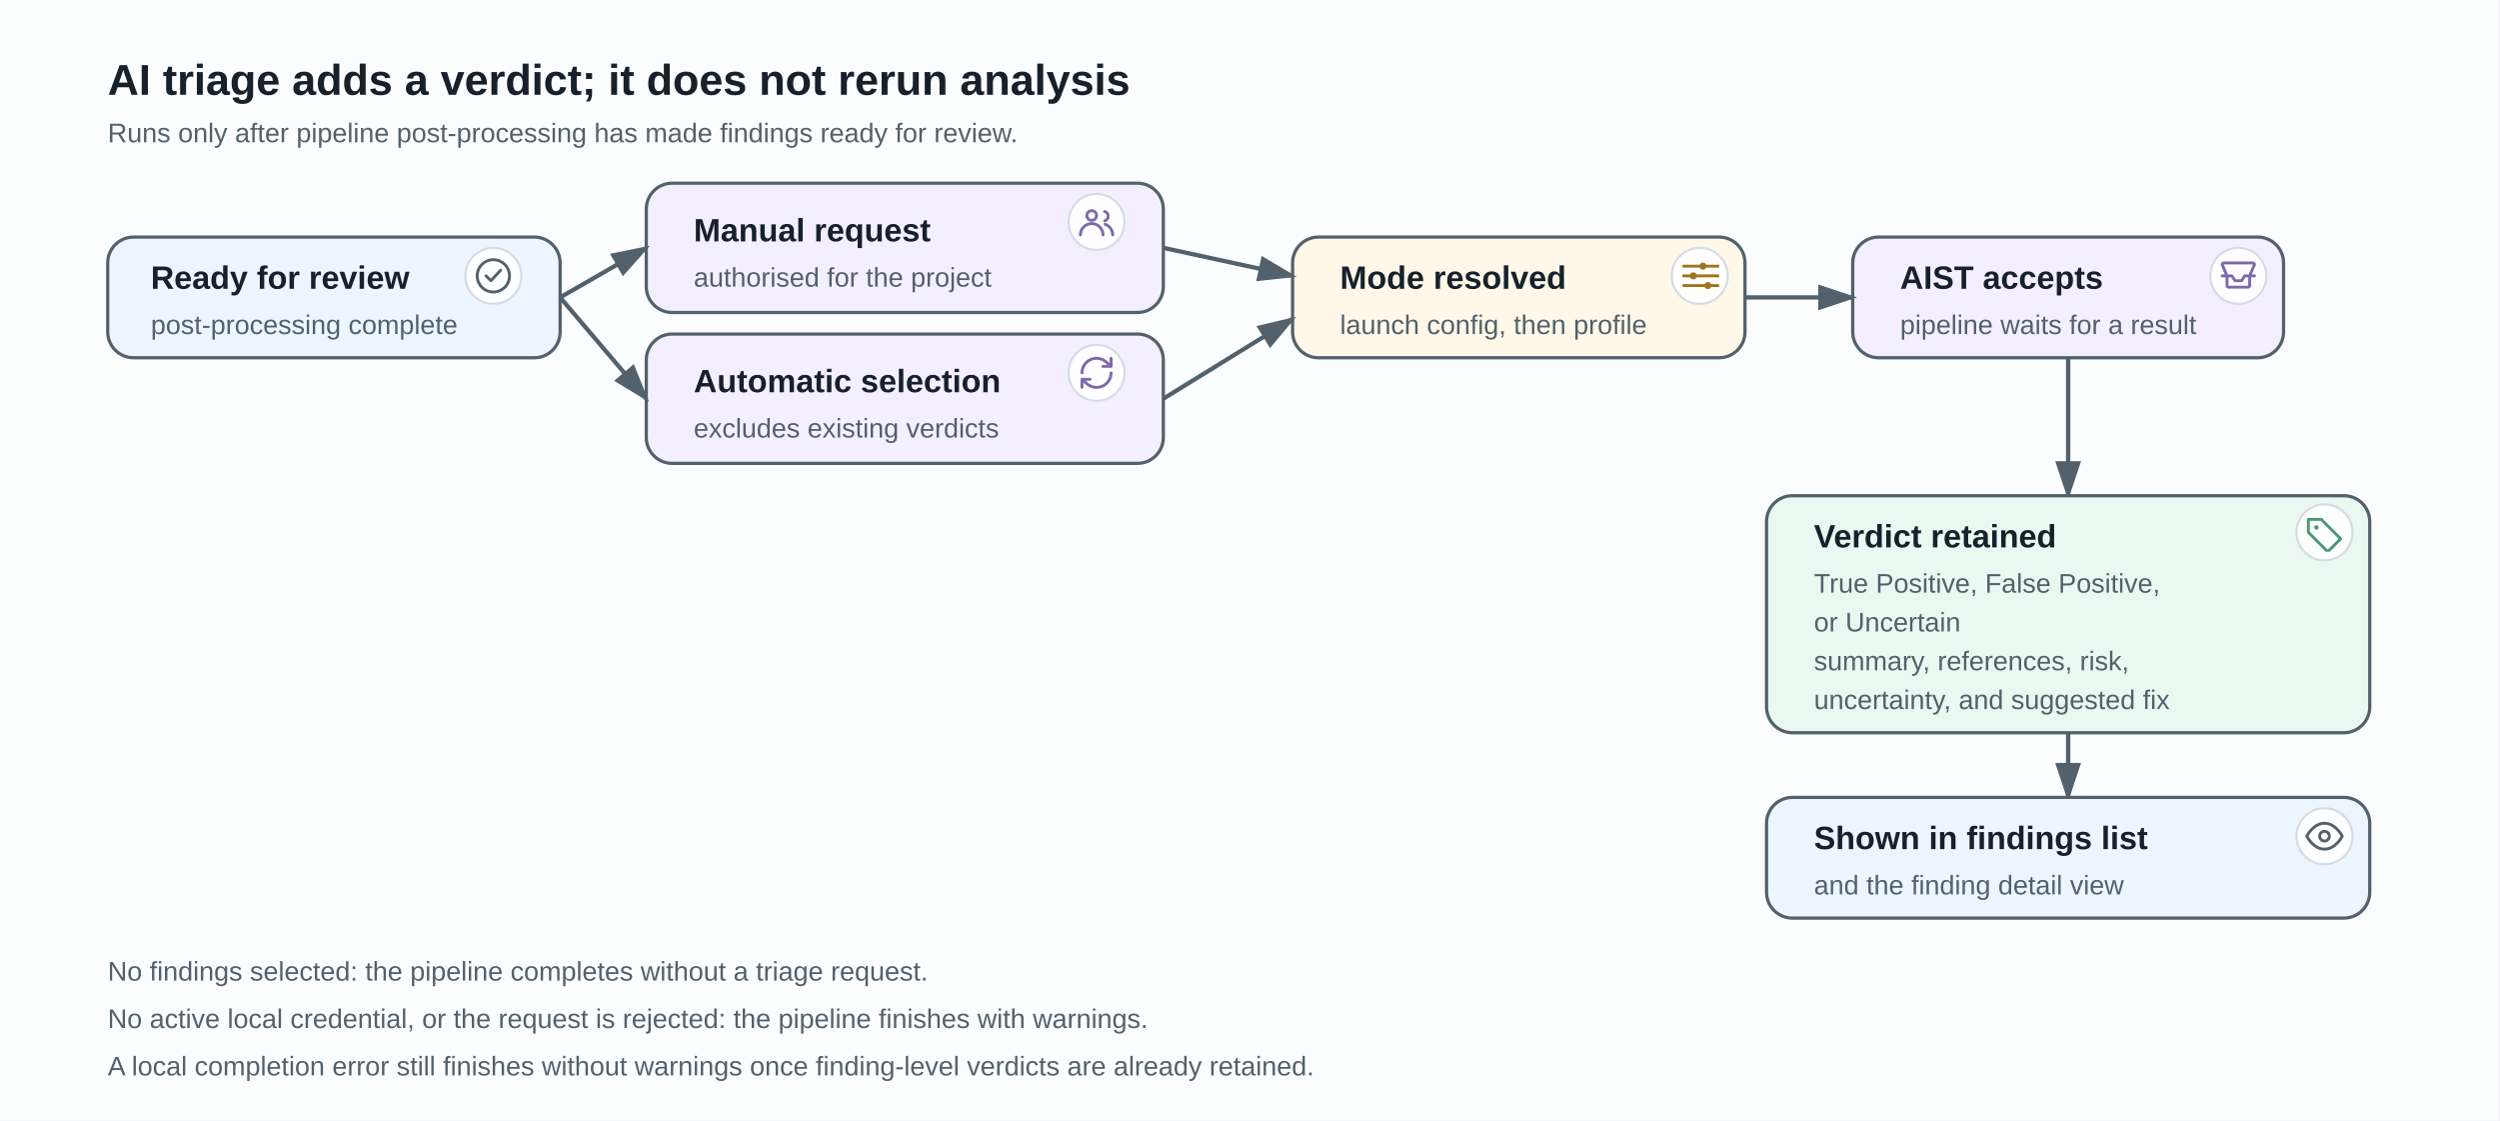
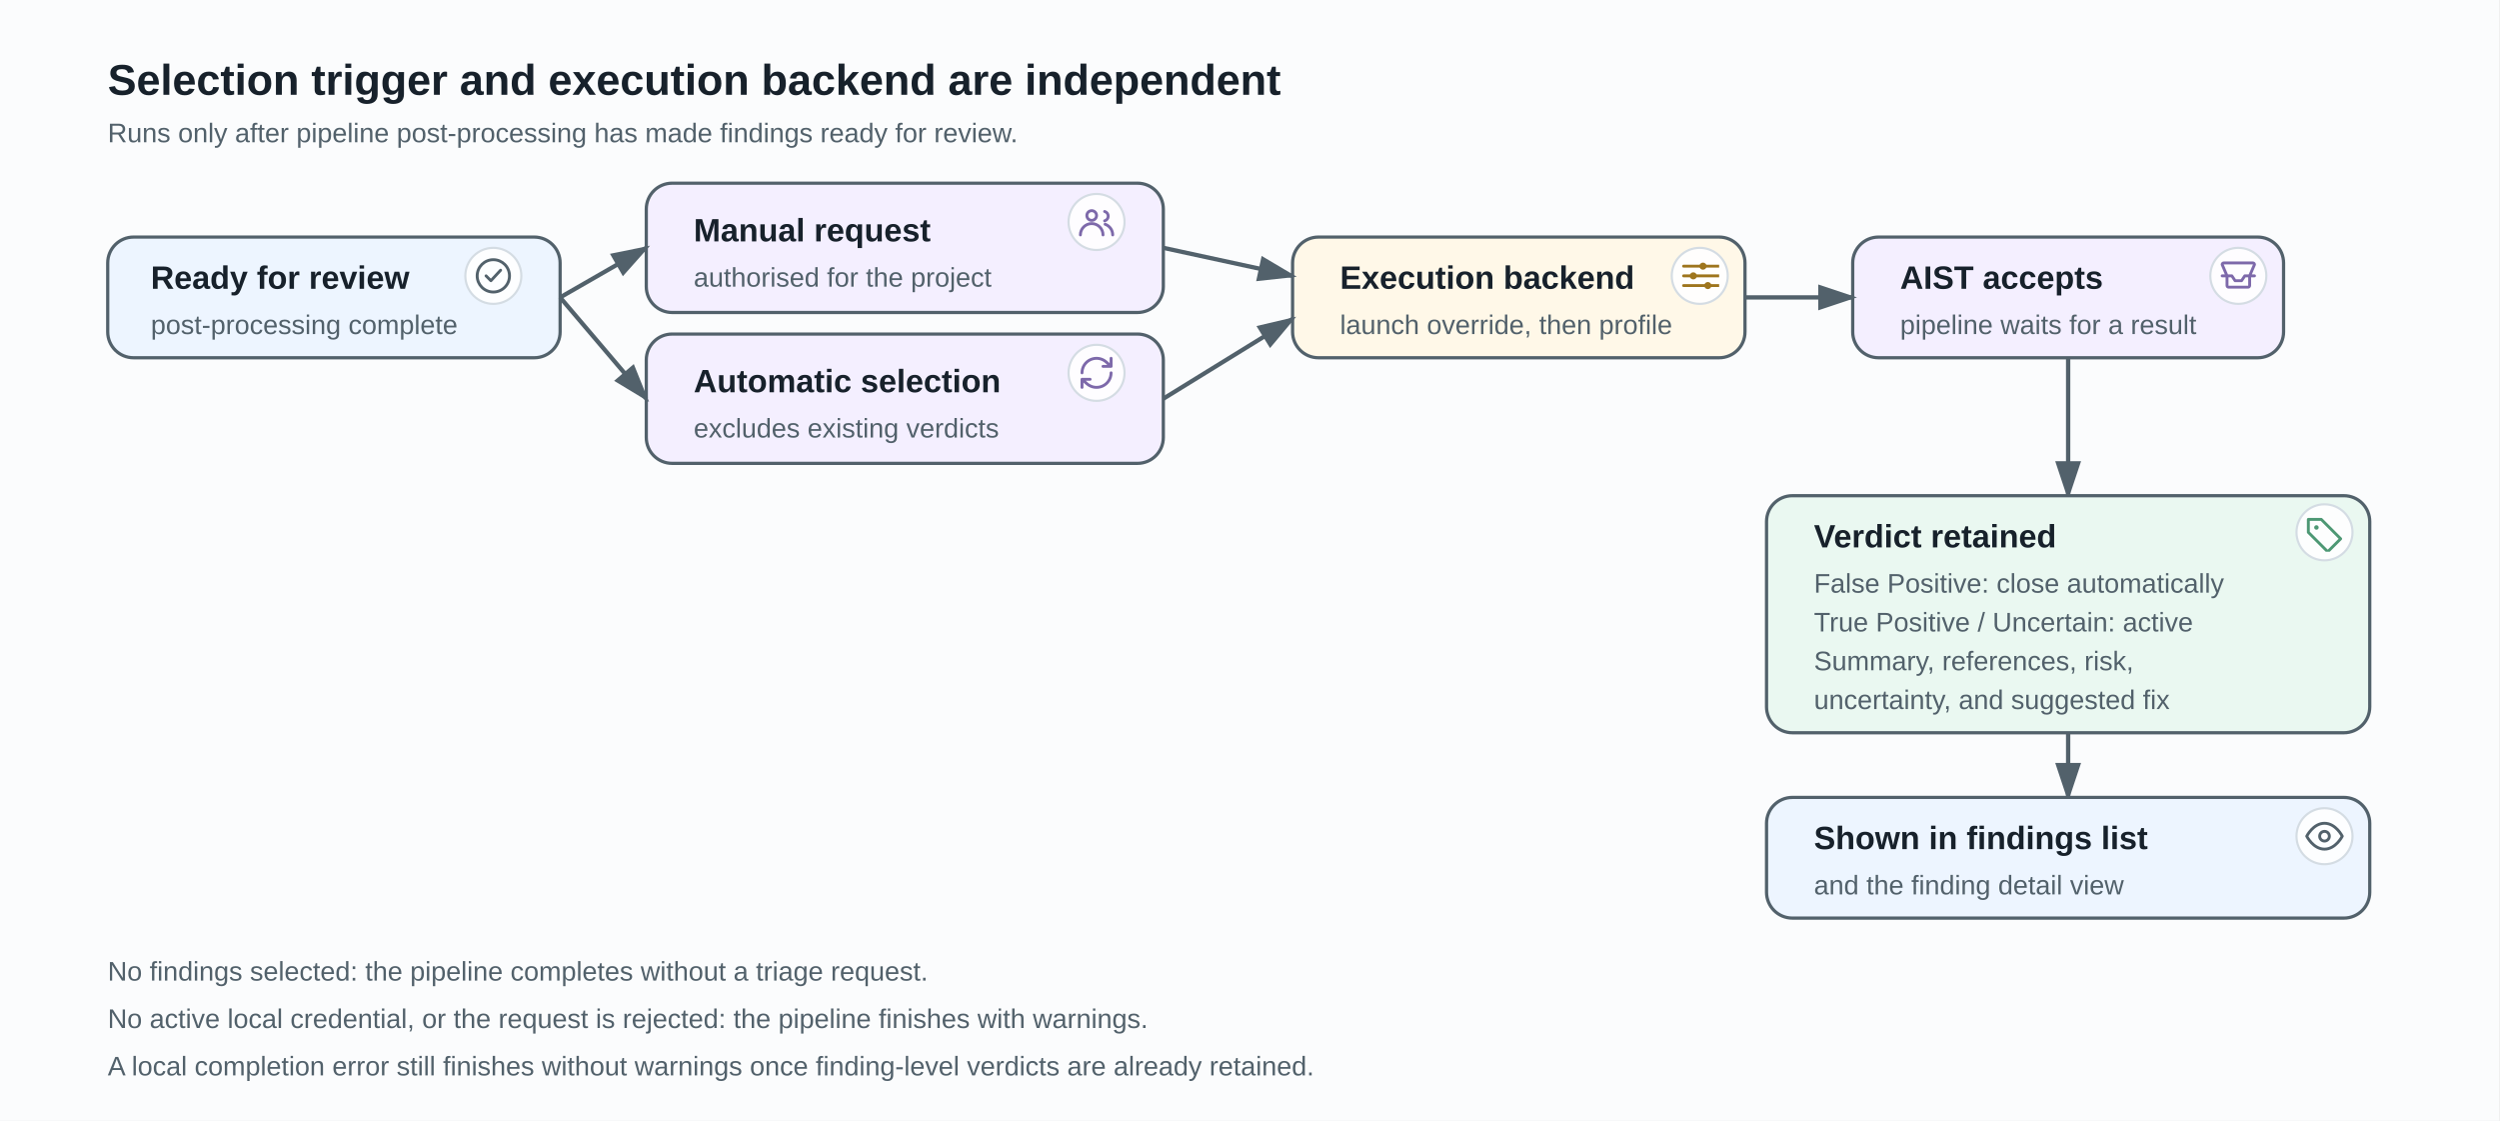
<svg xmlns="http://www.w3.org/2000/svg" width="1160" height="520" viewBox="0 0 1160 520" role="img" aria-labelledby="title desc">
  <defs>
    <marker id="a" markerWidth="10" markerHeight="10" refX="8" refY="3" orient="auto">
      <path d="M0 0L0 6L9 3z" fill="#52616b" />
    </marker>
    <style>text{font-family:Arial,sans-serif;fill:#17212b}.h{font-size:20px;font-weight:700}.t{font-size:15px;font-weight:700}.s{font-size:12.5px;fill:#52616b}.b{stroke:#52616b;stroke-width:1.5;rx:12}.l{stroke:#52616b;stroke-width:2;fill:none;marker-end:url(#a)}.chip{fill:#ffffff;fill-opacity:.9;stroke:#d4dce3;stroke-width:1}</style>
    <symbol id="ico-check-circle" viewBox="0 0 24 24">
      <path fill="none" stroke="#52616b" stroke-width="1.8" stroke-linecap="round" stroke-linejoin="round" d="M12 22a10 10 0 1 0 0-20 10 10 0 0 0 0 20zM7.5 12l3 3 6-6.5" />
    </symbol>
    <symbol id="ico-users" viewBox="0 0 24 24">
      <path fill="none" stroke="#7d69aa" stroke-width="1.8" stroke-linecap="round" stroke-linejoin="round" d="M9 11a3 3 0 1 0 0-6 3 3 0 0 0 0 6zM2 20a7 7 0 0 1 14 0M17 5.5a3 3 0 0 1 0 5.8M22 20a7 7 0 0 0-4.7-6.6" />
    </symbol>
    <symbol id="ico-refresh" viewBox="0 0 24 24">
      <path fill="none" stroke="#7d69aa" stroke-width="1.8" stroke-linecap="round" stroke-linejoin="round" d="M3 12a9 9 0 0 1 15-6.7L21 8M21 3v5h-5M21 12a9 9 0 0 1-15 6.7L3 16M3 21v-5h5" />
    </symbol>
    <symbol id="ico-sliders" viewBox="0 0 24 24">
      <path fill="none" stroke="#9e751d" stroke-width="1.8" stroke-linecap="round" d="M2 6h22M2 12h22M2 18h22" />
      <circle cx="14" cy="6" r="2.2" fill="#9e751d" />
      <circle cx="8" cy="12" r="2.2" fill="#9e751d" />
      <circle cx="17" cy="18" r="2.2" fill="#9e751d" />
    </symbol>
    <symbol id="ico-inbox" viewBox="0 0 24 24">
      <path fill="none" stroke="#7d69aa" stroke-width="1.8" stroke-linecap="round" stroke-linejoin="round" d="M22 12h-6l-2 3h-4l-2-3H2M5 12 2 5a1 1 0 0 1 1-1h18a1 1 0 0 1 1 1l-3 7v6a1 1 0 0 1-1 1H6a1 1 0 0 1-1-1z" />
    </symbol>
    <symbol id="ico-tag" viewBox="0 0 24 24">
      <path fill="none" stroke="#4d9874" stroke-width="1.8" stroke-linecap="round" stroke-linejoin="round" d="M2 4h8l12 12-8 8L2 12V4z" />
      <circle cx="7" cy="9" r="1.4" fill="#4d9874" stroke="none" />
    </symbol>
    <symbol id="ico-eye" viewBox="0 0 24 24">
      <path fill="none" stroke="#52616b" stroke-width="1.8" stroke-linecap="round" stroke-linejoin="round" d="M1 12s4-8 11-8 11 8 11 8-4 8-11 8-11-8-11-8z" />
      <circle cx="12" cy="12" r="3" fill="none" stroke="#52616b" stroke-width="1.8" />
    </symbol>
  </defs>
  <rect width="1160" height="520" fill="#fbfcfd" />
-   <text x="50" y="44" class="h">AI triage adds a verdict; it does not rerun analysis</text>
+   <text x="50" y="44" class="h">Selection trigger and execution backend are independent</text>
  <text x="50" y="66" class="s">Runs only after pipeline post-processing has made findings ready for review.</text>
  <rect x="50" y="110" width="210" height="56" class="b" fill="#edf5ff" />
  <text x="70" y="134" class="t">Ready for review</text>
  <text x="70" y="155" class="s">post-processing complete</text>
  <circle cx="229" cy="128" r="13" class="chip" />
  <use href="#ico-check-circle" x="220" y="119" width="18" height="18" aria-hidden="true" />
  <rect x="300" y="85" width="240" height="60" class="b" fill="#f4efff" stroke="#7d69aa" />
  <text x="322" y="112" class="t">Manual request</text>
  <text x="322" y="133" class="s">authorised for the project</text>
  <circle cx="509" cy="103" r="13" class="chip" />
  <use href="#ico-users" x="500" y="94" width="18" height="18" aria-hidden="true" />
  <rect x="300" y="155" width="240" height="60" class="b" fill="#f4efff" stroke="#7d69aa" />
  <text x="322" y="182" class="t">Automatic selection</text>
  <text x="322" y="203" class="s">excludes existing verdicts</text>
  <circle cx="509" cy="173" r="13" class="chip" />
  <use href="#ico-refresh" x="500" y="164" width="18" height="18" aria-hidden="true" />
  <path d="M260 138L300 115" class="l" />
  <path d="M260 138L300 185" class="l" />
  <rect x="600" y="110" width="210" height="56" class="b" fill="#fff8e8" stroke="#9e751d" />
-   <text x="622" y="134" class="t">Mode resolved</text>
-   <text x="622" y="155" class="s">launch config, then profile</text>
+   <text x="622" y="134" class="t">Execution backend</text>
+   <text x="622" y="155" class="s">launch override, then profile</text>
  <circle cx="789" cy="128" r="13" class="chip" />
  <use href="#ico-sliders" x="780" y="119" width="18" height="18" aria-hidden="true" />
  <path d="M540 115L600 128" class="l" />
  <path d="M540 185L600 148" class="l" />
  <rect x="860" y="110" width="200" height="56" class="b" fill="#f4efff" stroke="#7d69aa" />
  <text x="882" y="134" class="t">AIST accepts</text>
  <text x="882" y="155" class="s">pipeline waits for a result</text>
  <circle cx="1039" cy="128" r="13" class="chip" />
  <use href="#ico-inbox" x="1030" y="119" width="18" height="18" aria-hidden="true" />
  <path d="M810 138L860 138" class="l" />
  <path d="M960 166L960 230" class="l" />
  <rect x="820" y="230" width="280" height="110" class="b" fill="#eaf8f1" stroke="#4d9874" />
  <text x="842" y="254" class="t">Verdict retained</text>
  <circle cx="1079" cy="247" r="13" class="chip" />
  <use href="#ico-tag" x="1070" y="238" width="18" height="18" aria-hidden="true" />
-   <text x="842" y="275" class="s">True Positive, False Positive,</text>
-   <text x="842" y="293" class="s">or Uncertain</text>
-   <text x="842" y="311" class="s">summary, references, risk,</text>
+   <text x="842" y="275" class="s">False Positive: close automatically</text>
+   <text x="842" y="293" class="s">True Positive / Uncertain: active</text>
+   <text x="842" y="311" class="s">Summary, references, risk,</text>
  <text x="842" y="329" class="s">uncertainty, and suggested fix</text>
  <path d="M960 340L960 370" class="l" />
  <rect x="820" y="370" width="280" height="56" class="b" fill="#edf5ff" />
  <text x="842" y="394" class="t">Shown in findings list</text>
  <text x="842" y="415" class="s">and the finding detail view</text>
  <circle cx="1079" cy="388" r="13" class="chip" />
  <use href="#ico-eye" x="1070" y="379" width="18" height="18" aria-hidden="true" />
  <text x="50" y="455" class="s">No findings selected: the pipeline completes without a triage request.</text>
  <text x="50" y="477" class="s">No active local credential, or the request is rejected: the pipeline finishes with warnings.</text>
  <text x="50" y="499" class="s">A local completion error still finishes without warnings once finding-level verdicts are already retained.</text>
</svg>
